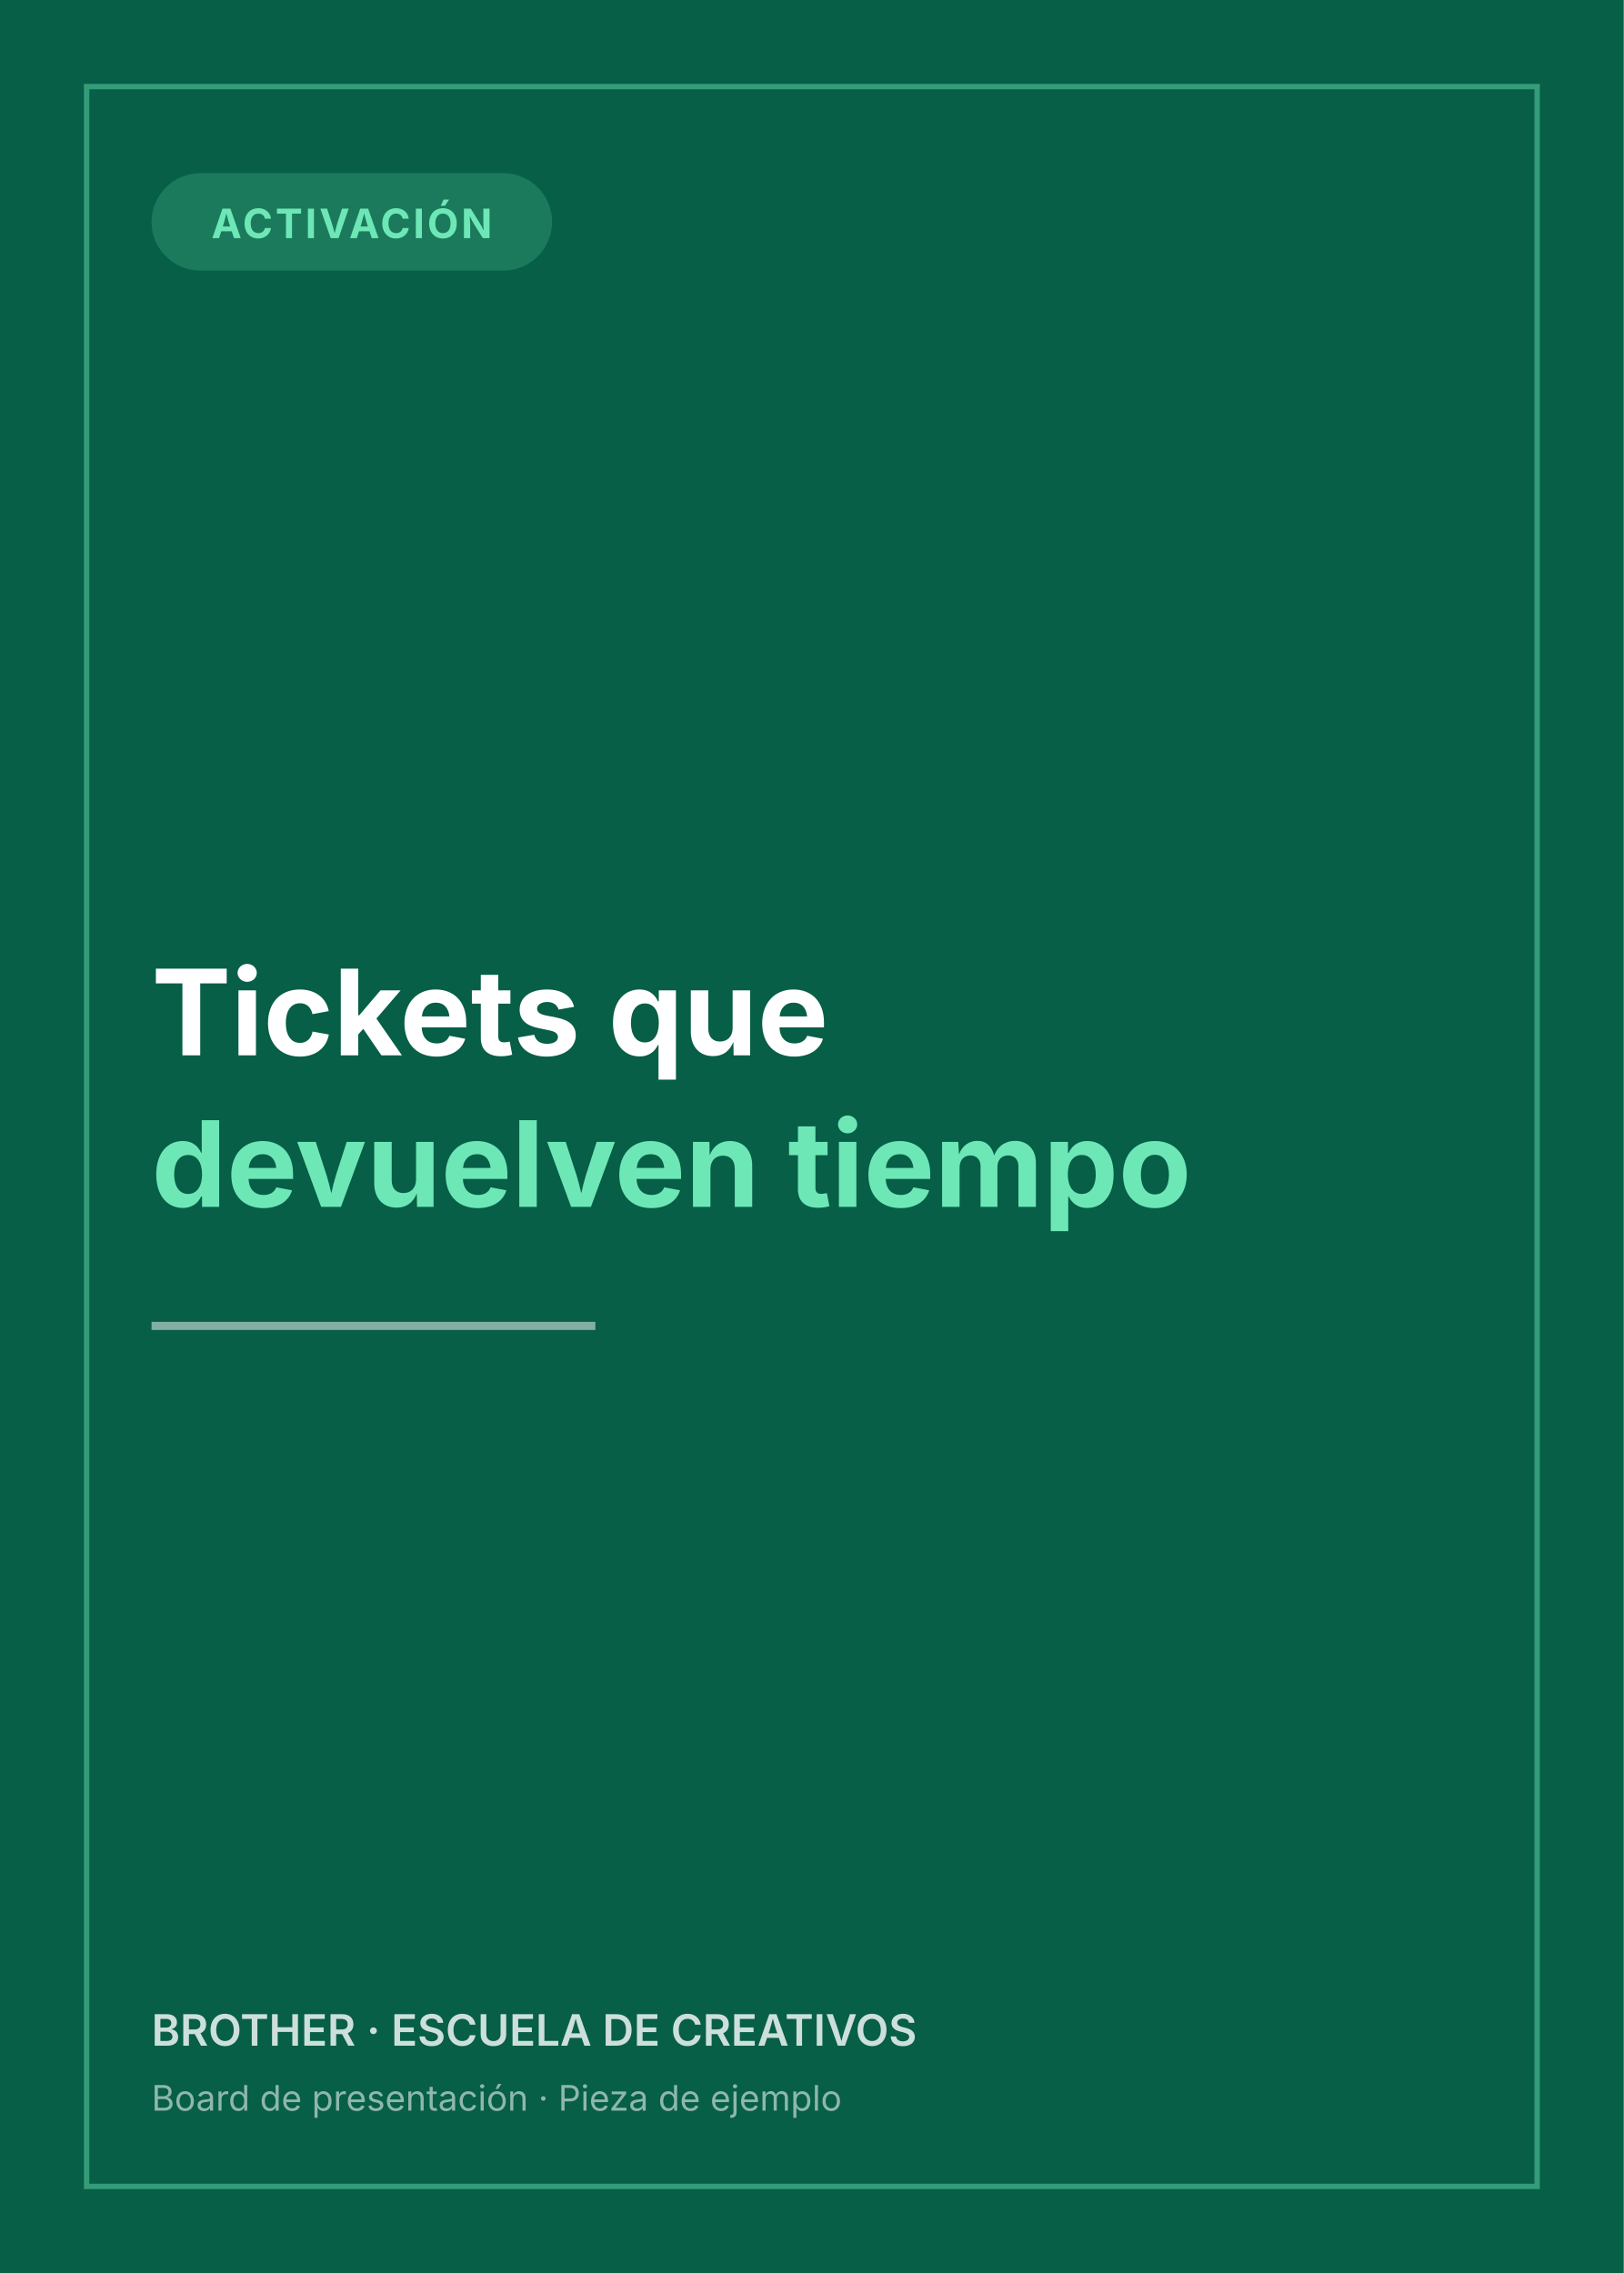
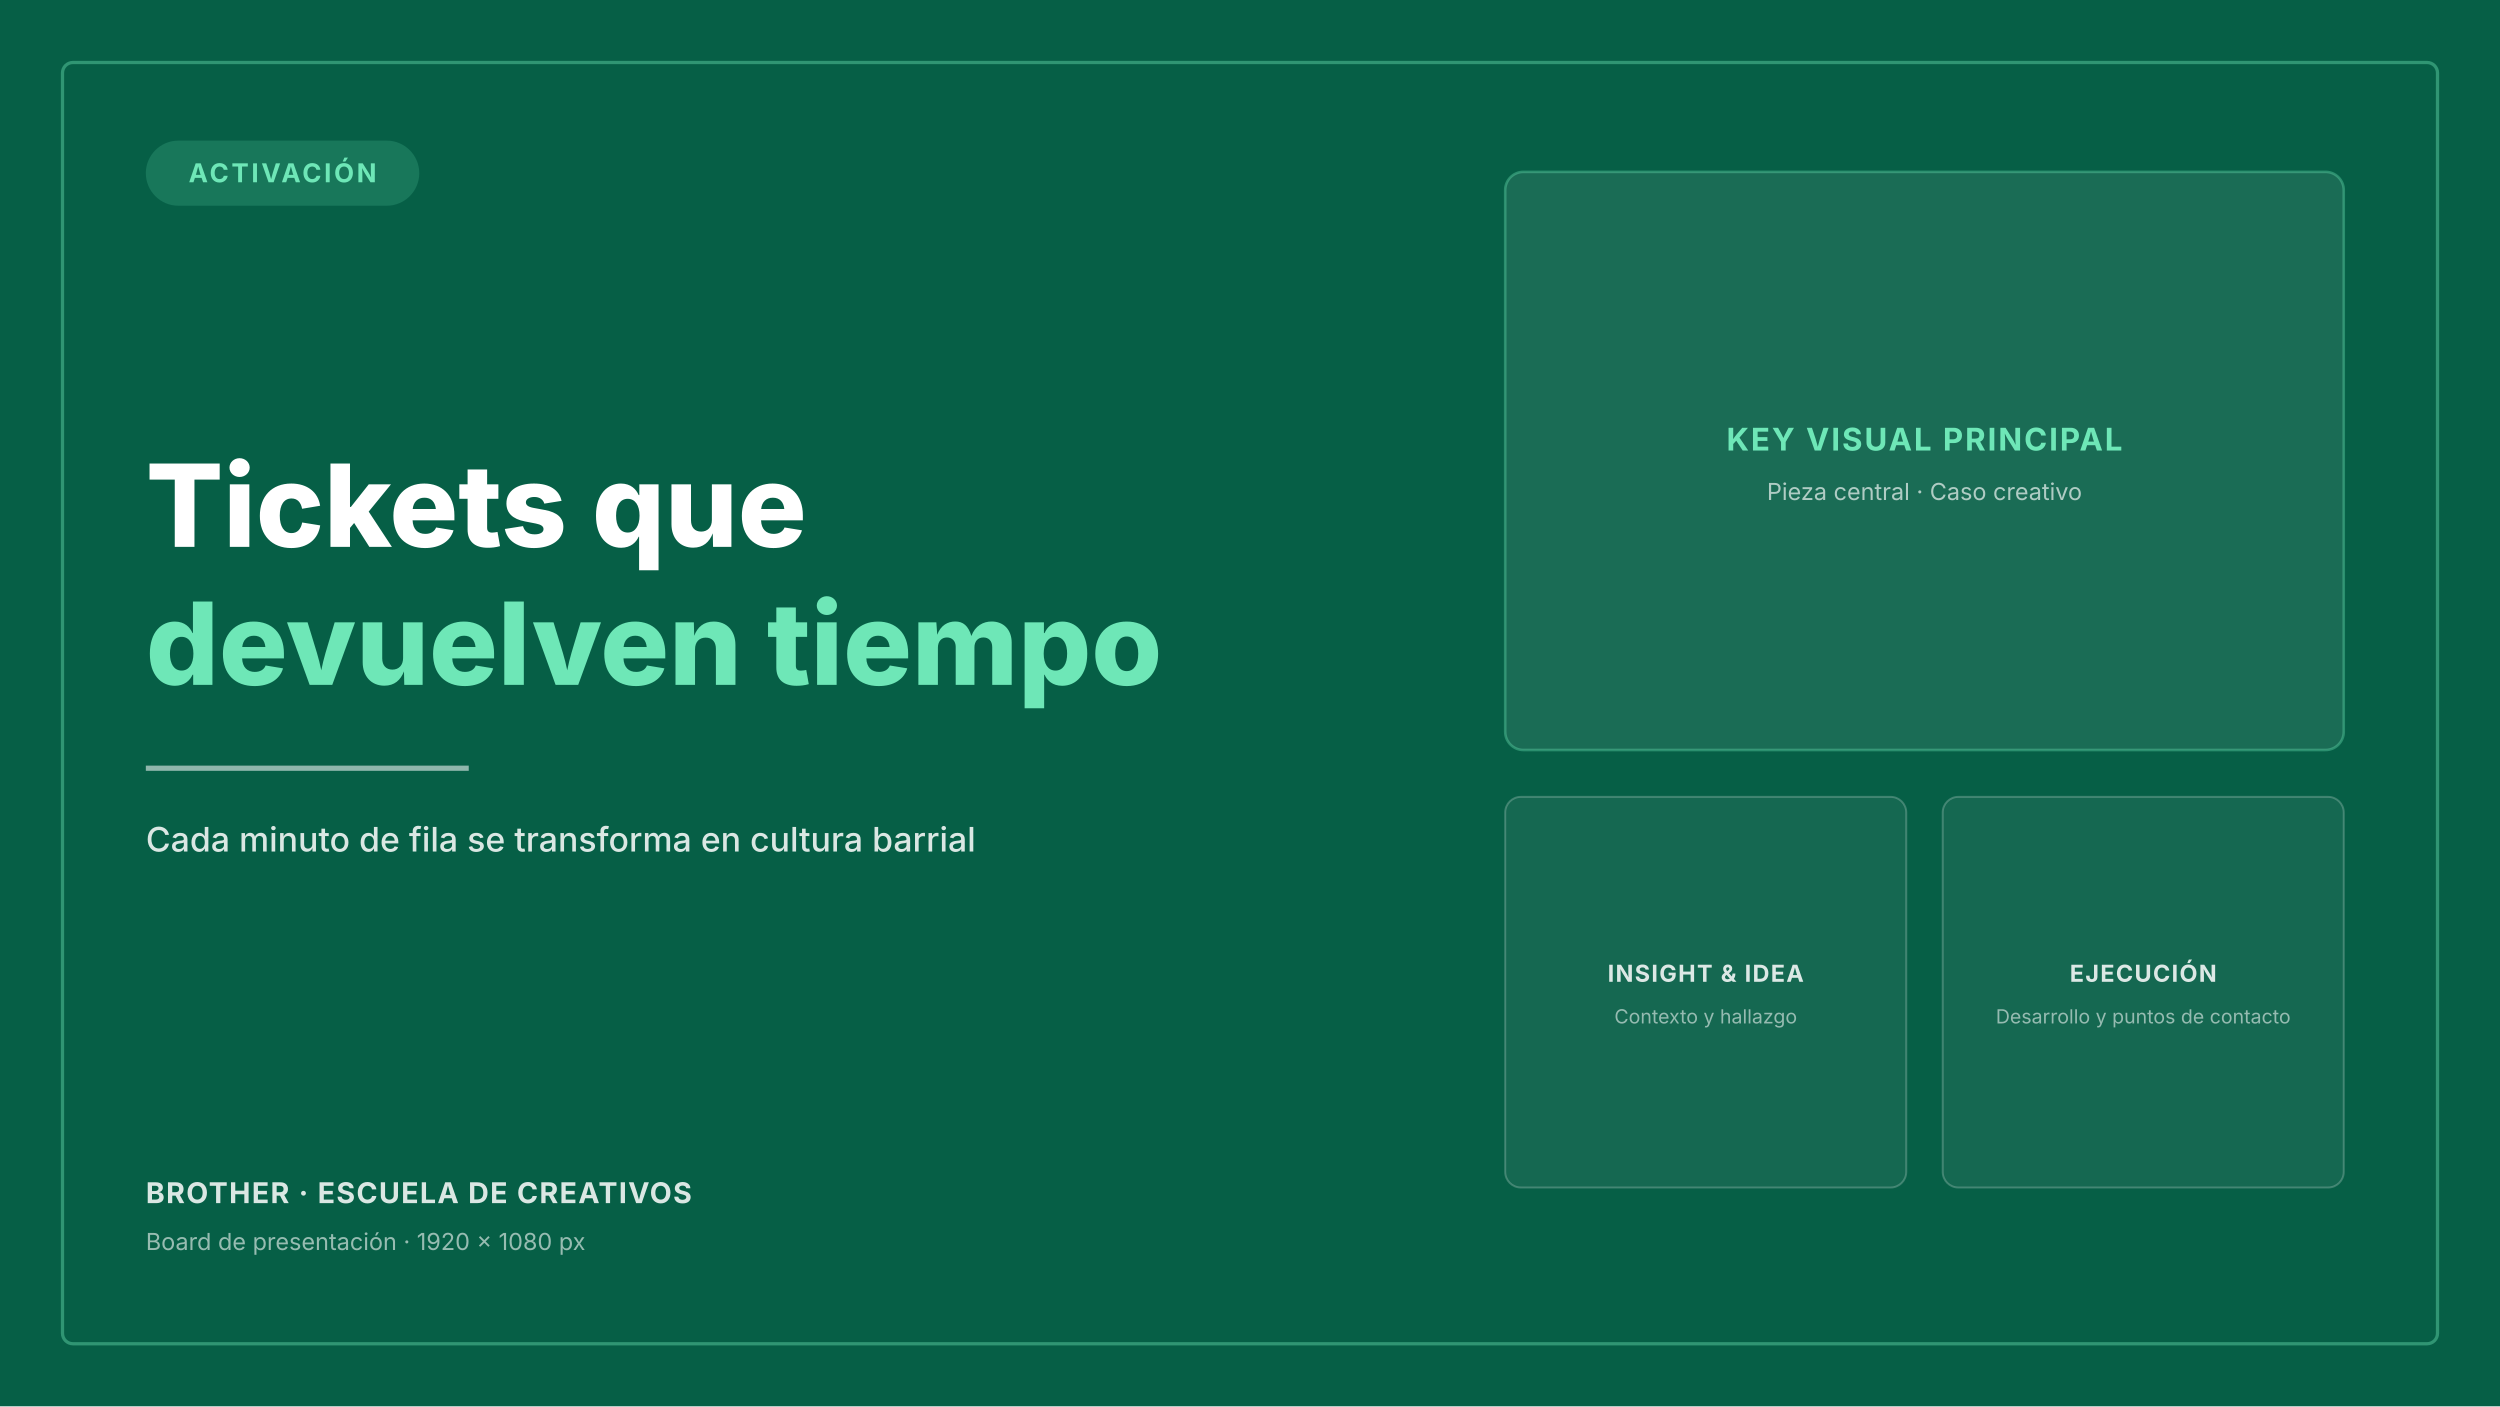
- <svg xmlns="http://www.w3.org/2000/svg" viewBox="0 0 600 840" width="600" height="840">
-   <rect width="600" height="840" fill="#065f46" />
-   <rect x="32" y="32" width="536" height="776" fill="none" stroke="#6ee7b7" stroke-width="2" stroke-opacity="0.45" />
-   <rect x="56" y="64" width="148" height="36" rx="18" fill="#6ee7b7" fill-opacity="0.2" />
-   <text x="130" y="88" font-family="Inter, Arial, sans-serif" font-size="15" font-weight="700" fill="#6ee7b7" text-anchor="middle" letter-spacing="1">ACTIVACIÓN</text>
-   <text x="56" y="390" font-family="Inter, Arial, sans-serif" font-size="44" font-weight="700" fill="#ffffff">Tickets que</text>
-   <text x="56" y="446" font-family="Inter, Arial, sans-serif" font-size="44" font-weight="700" fill="#6ee7b7">devuelven tiempo</text>
-   <line x1="56" y1="490" x2="220" y2="490" stroke="#ffffff" stroke-width="3" stroke-opacity="0.5" />
-   <text x="56" y="756" font-family="Inter, Arial, sans-serif" font-size="16" font-weight="600" fill="#ffffff" fill-opacity="0.8">BROTHER · ESCUELA DE CREATIVOS</text>
-   <text x="56" y="780" font-family="Inter, Arial, sans-serif" font-size="13" fill="#ffffff" fill-opacity="0.55">Board de presentación · Pieza de ejemplo</text>
+ <svg xmlns="http://www.w3.org/2000/svg" viewBox="0 0 1920 1080" width="1920" height="1080">
+   <rect width="1920" height="1080" fill="#065f46" />
+   <rect x="48" y="48" width="1824" height="984" rx="8" fill="none" stroke="#6ee7b7" stroke-width="2.5" stroke-opacity="0.4" />
+   <rect x="112" y="108" width="210" height="50" rx="25" fill="#6ee7b7" fill-opacity="0.18" />
+   <text x="217" y="140" font-family="Inter, Arial, sans-serif" font-size="20" font-weight="700" fill="#6ee7b7" text-anchor="middle" letter-spacing="2">ACTIVACIÓN</text>
+   <text x="112" y="420" font-family="Inter, Arial, sans-serif" font-size="88" font-weight="800" fill="#ffffff">Tickets que</text>
+   <text x="112" y="526" font-family="Inter, Arial, sans-serif" font-size="88" font-weight="800" fill="#6ee7b7">devuelven tiempo</text>
+   <line x1="112" y1="590" x2="360" y2="590" stroke="#ffffff" stroke-width="4" stroke-opacity="0.55" />
+   <text x="112" y="654" font-family="Inter, Arial, sans-serif" font-size="26" font-weight="500" fill="#ffffff" fill-opacity="0.85">Cada minuto de fila se transforma en cultura barrial</text>
+   <rect x="1156" y="132" width="644" height="444" rx="14" fill="#ffffff" fill-opacity="0.08" stroke="#6ee7b7" stroke-opacity="0.35" stroke-width="2" />
+   <text x="1478" y="346" font-family="Inter, Arial, sans-serif" font-size="24" font-weight="700" fill="#6ee7b7" text-anchor="middle" letter-spacing="1.5">KEY VISUAL PRINCIPAL</text>
+   <text x="1478" y="384" font-family="Inter, Arial, sans-serif" font-size="18" fill="#ffffff" fill-opacity="0.65" text-anchor="middle">Pieza central · Caso creativo</text>
+   <rect x="1156" y="612" width="308" height="300" rx="12" fill="#ffffff" fill-opacity="0.06" stroke="#ffffff" stroke-opacity="0.22" stroke-width="1.5" />
+   <text x="1310" y="754" font-family="Inter, Arial, sans-serif" font-size="18" font-weight="700" fill="#ffffff" fill-opacity="0.85" text-anchor="middle" letter-spacing="1">INSIGHT &amp; IDEA</text>
+   <text x="1310" y="786" font-family="Inter, Arial, sans-serif" font-size="15" fill="#ffffff" fill-opacity="0.55" text-anchor="middle">Contexto y hallazgo</text>
+   <rect x="1492" y="612" width="308" height="300" rx="12" fill="#ffffff" fill-opacity="0.06" stroke="#ffffff" stroke-opacity="0.22" stroke-width="1.5" />
+   <text x="1646" y="754" font-family="Inter, Arial, sans-serif" font-size="18" font-weight="700" fill="#ffffff" fill-opacity="0.85" text-anchor="middle" letter-spacing="1">EJECUCIÓN</text>
+   <text x="1646" y="786" font-family="Inter, Arial, sans-serif" font-size="15" fill="#ffffff" fill-opacity="0.55" text-anchor="middle">Desarrollo y puntos de contacto</text>
+   <text x="112" y="924" font-family="Inter, Arial, sans-serif" font-size="22" font-weight="700" fill="#ffffff" fill-opacity="0.85" letter-spacing="1">BROTHER · ESCUELA DE CREATIVOS</text>
+   <text x="112" y="960" font-family="Inter, Arial, sans-serif" font-size="18" fill="#ffffff" fill-opacity="0.58">Board de presentación · 1920 × 1080 px</text>
</svg>
